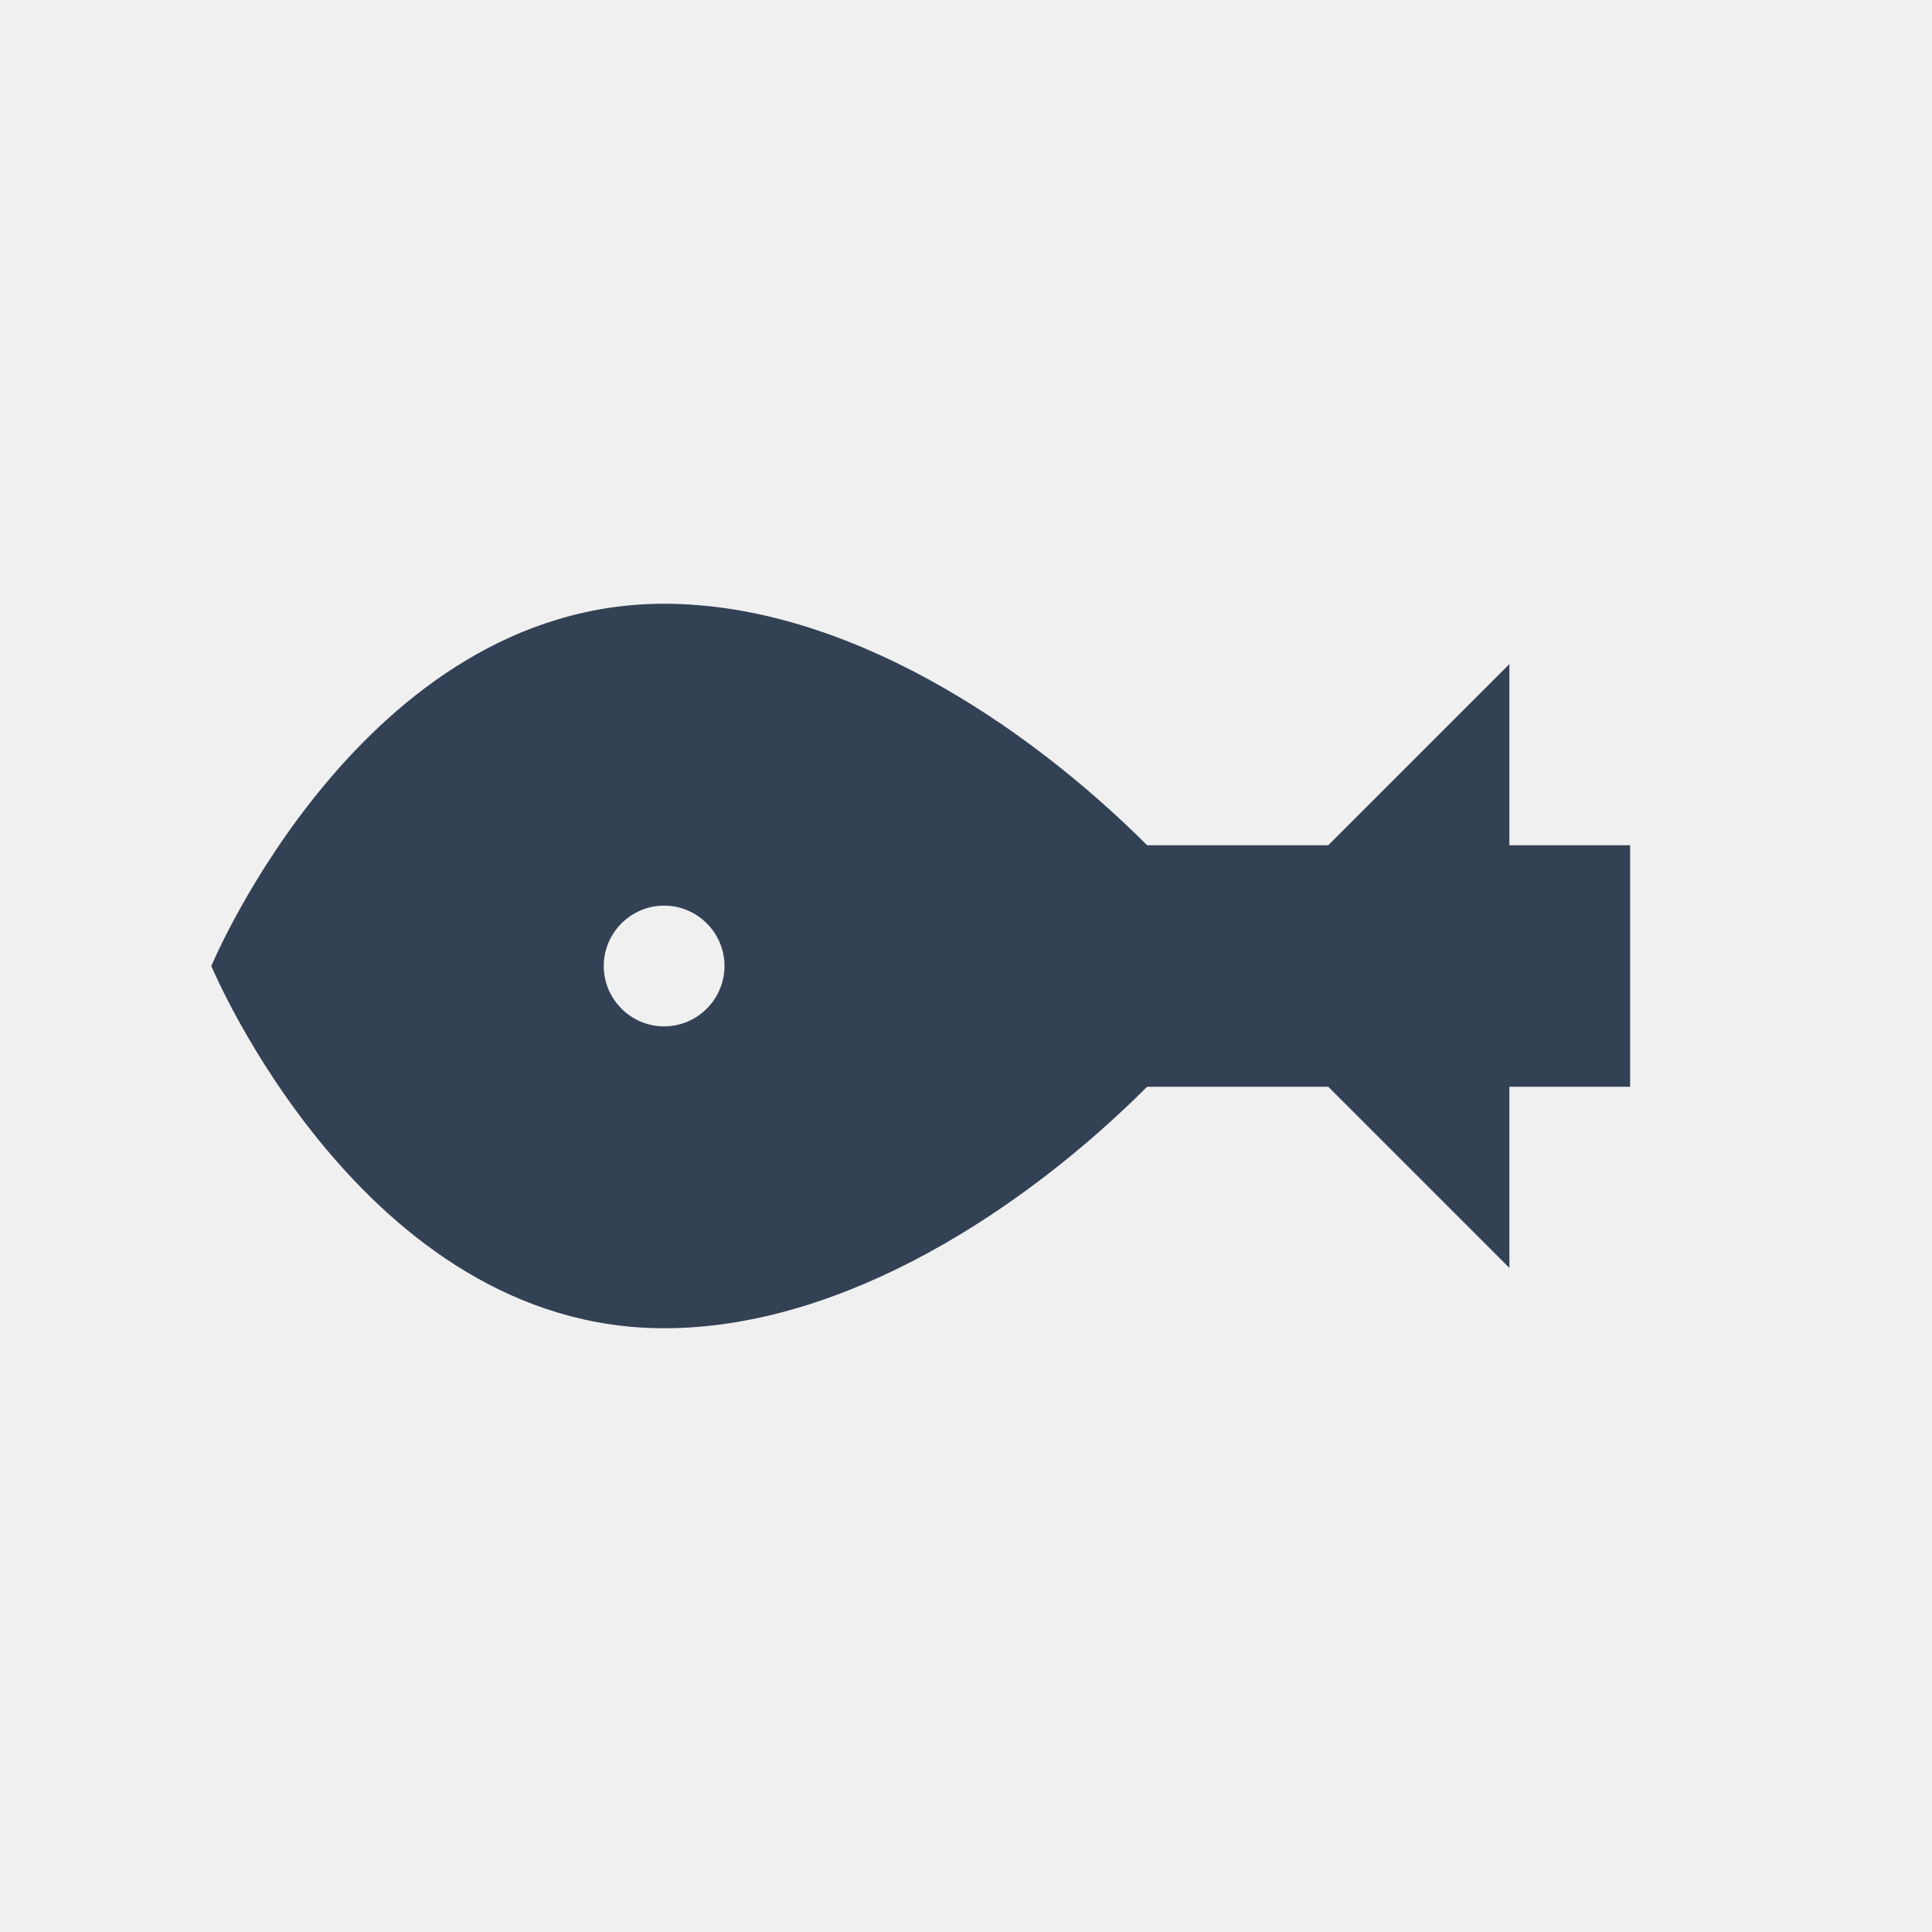
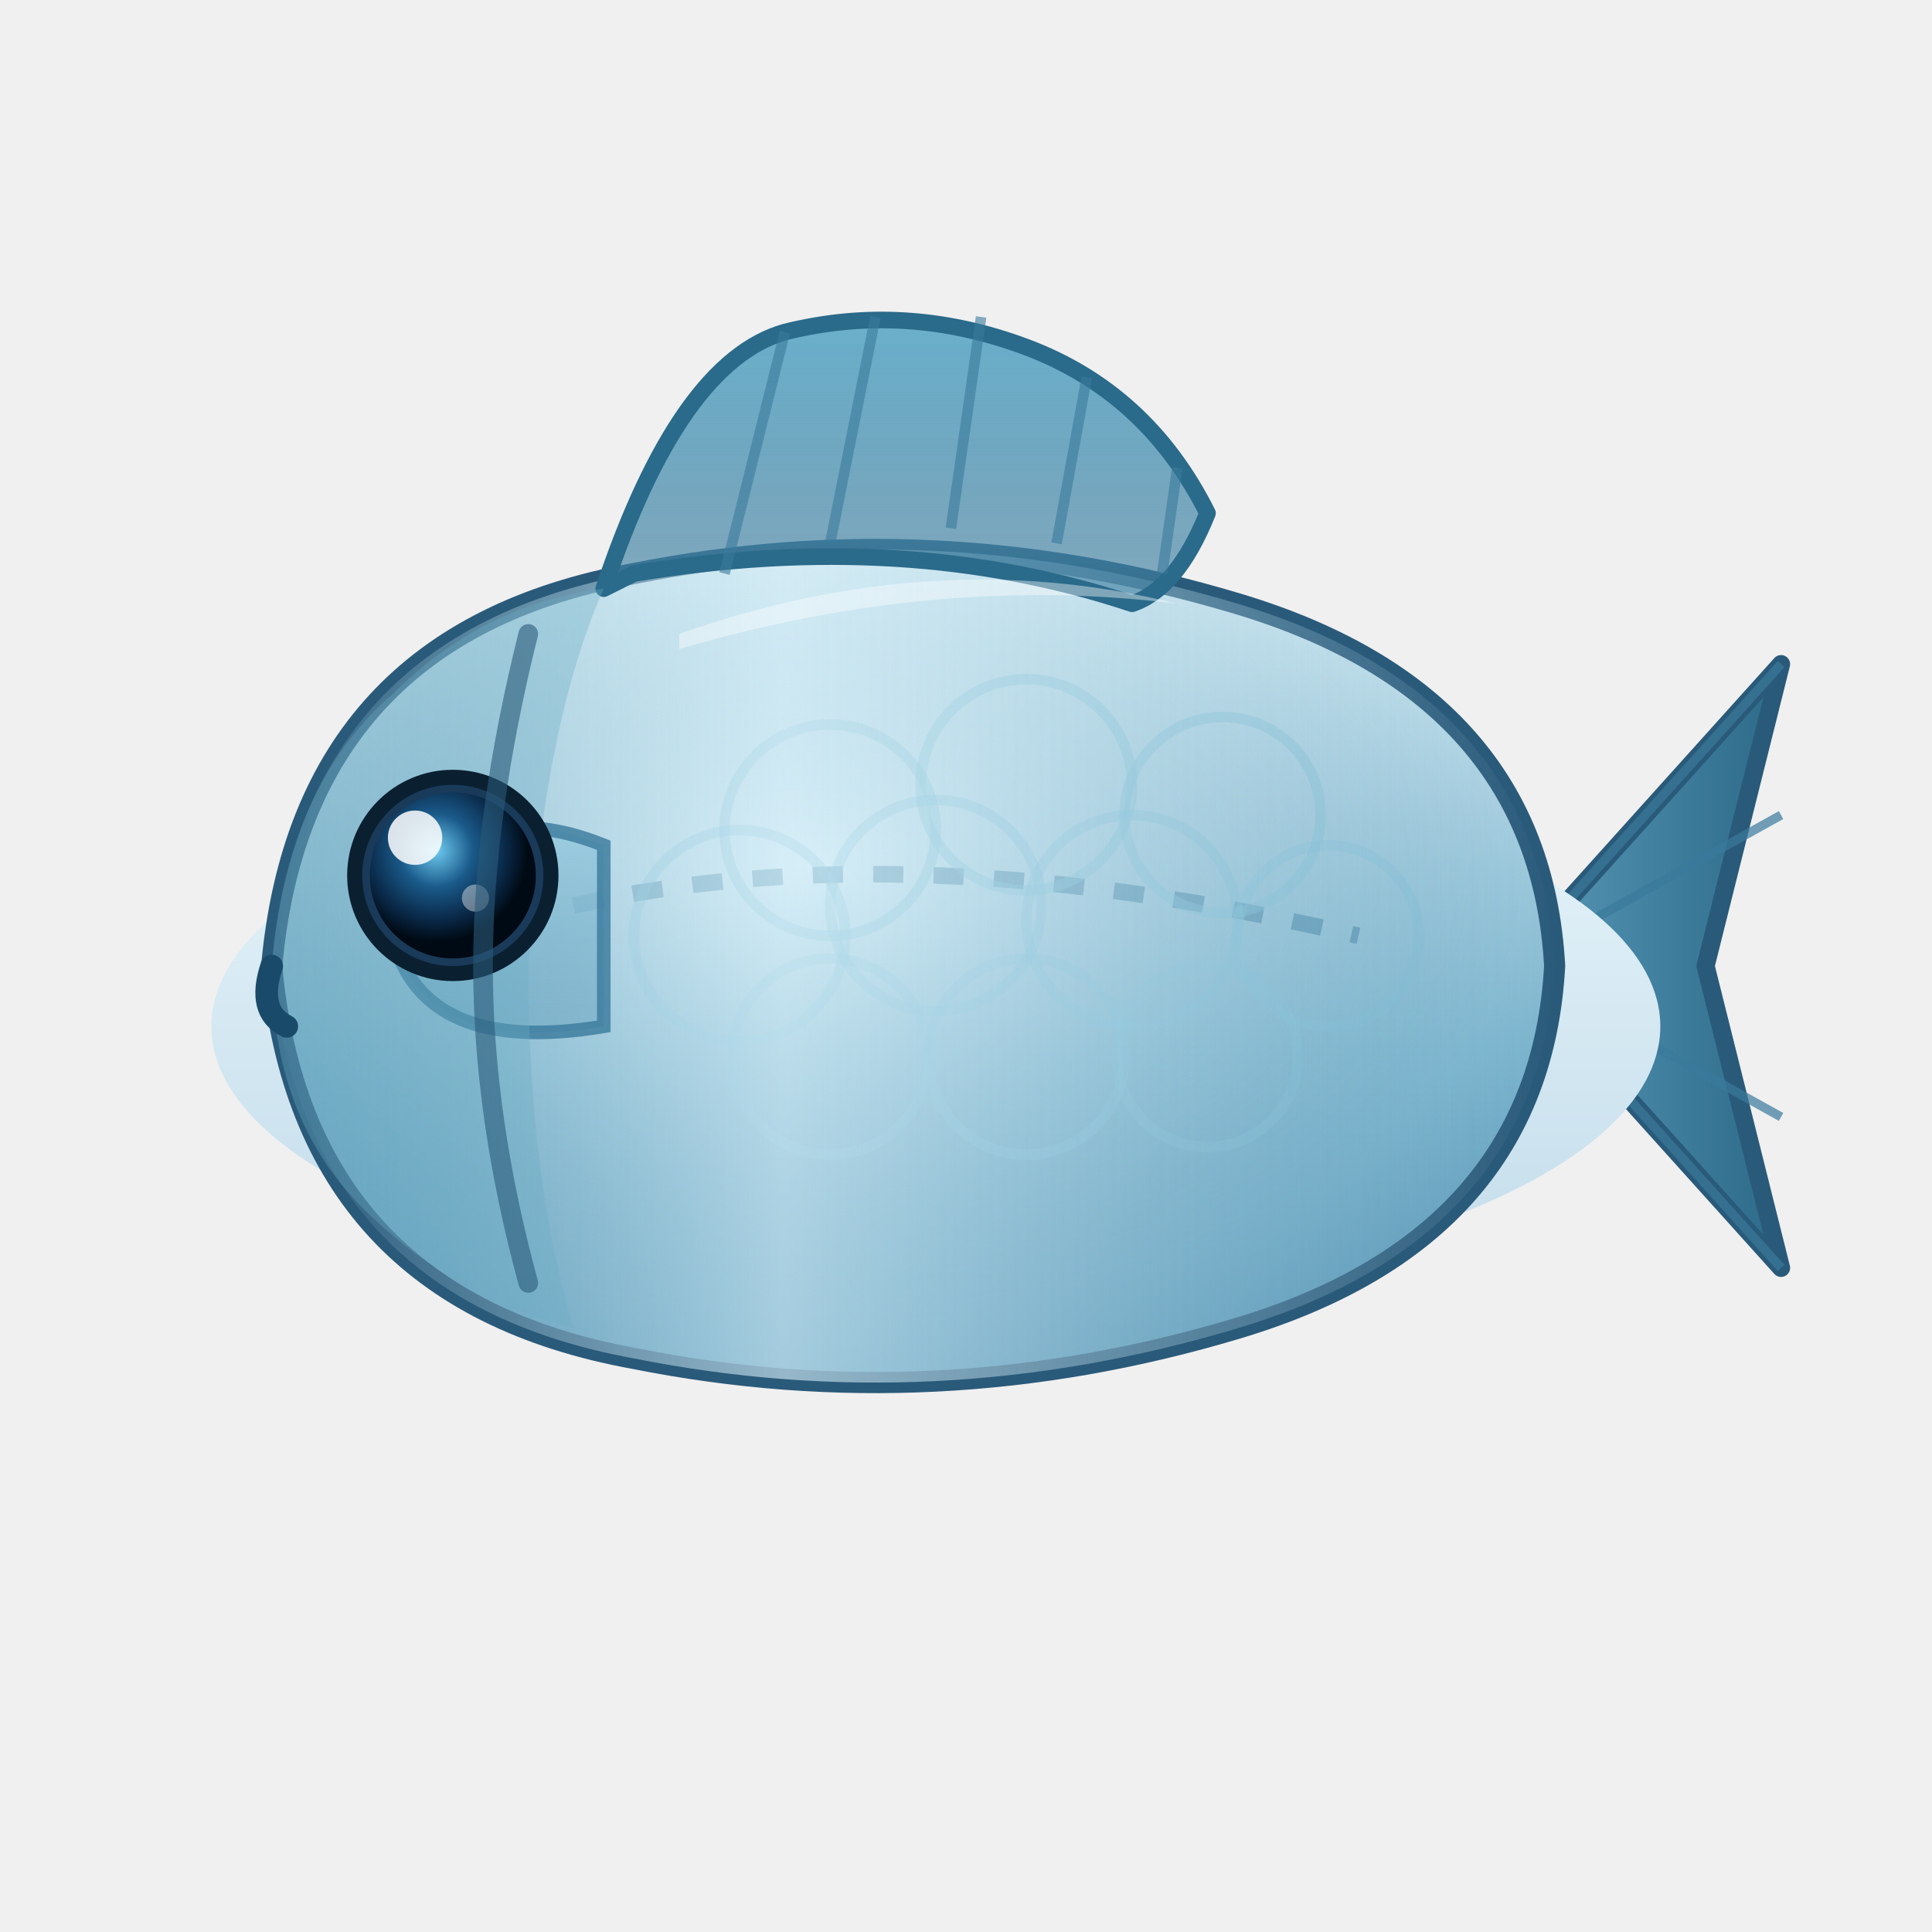
- <svg xmlns="http://www.w3.org/2000/svg" viewBox="0 0 64 64">
-   <path fill="#334155" fill-rule="evenodd" d="M7 32 C7 32 12 20 22 20 C28 20 34 24 38 28 L44 28 L50 22 L50 28 L54 28 L54 36 L50 36 L50 42 L44 36 L38 36 C34 40 28 44 22 44 C12 44 7 32 7 32 Z M24 32 C24 33.1 23.1 34 22 34 C20.9 34 20 33.1 20 32 C20 30.9 20.9 30 22 30 C23.1 30 24 30.9 24 32 Z" />
+ <svg xmlns="http://www.w3.org/2000/svg" viewBox="0 0 128 128">
+   <defs>
+     <linearGradient id="g_fish_body" x1="0" y1="0" x2="0" y2="1">
+       <stop offset="0%" stop-color="#d8eef5" />
+       <stop offset="30%" stop-color="#a8cfe0" />
+       <stop offset="60%" stop-color="#7ab3cc" />
+       <stop offset="100%" stop-color="#4a8aab" />
+     </linearGradient>
+     <linearGradient id="g_fish_belly" x1="0" y1="0" x2="0" y2="1">
+       <stop offset="0%" stop-color="#e8f5fb" />
+       <stop offset="100%" stop-color="#c2dcea" />
+     </linearGradient>
+     <linearGradient id="g_fish_sheen" x1="0" y1="0" x2="1" y2="0">
+       <stop offset="0%" stop-color="#b8e0f0" stop-opacity="0" />
+       <stop offset="40%" stop-color="#e0f7ff" stop-opacity="0.85" />
+       <stop offset="100%" stop-color="#b8e0f0" stop-opacity="0" />
+     </linearGradient>
+     <linearGradient id="g_fish_tail" x1="0" y1="0" x2="1" y2="0">
+       <stop offset="0%" stop-color="#5a9ab8" />
+       <stop offset="100%" stop-color="#2d6a8a" />
+     </linearGradient>
+     <linearGradient id="g_fish_dfin" x1="0" y1="0" x2="0" y2="1">
+       <stop offset="0%" stop-color="#6ab0cc" />
+       <stop offset="100%" stop-color="#3a7a9c" stop-opacity="0.6" />
+     </linearGradient>
+     <linearGradient id="g_fish_pfin" x1="0" y1="0" x2="0" y2="1">
+       <stop offset="0%" stop-color="#9acce0" stop-opacity="0.9" />
+       <stop offset="100%" stop-color="#5a9ab8" stop-opacity="0.4" />
+     </linearGradient>
+     <radialGradient id="g_fish_eye" cx="40%" cy="35%" r="55%">
+       <stop offset="0%" stop-color="#6ecbf0" />
+       <stop offset="40%" stop-color="#1a5a8a" />
+       <stop offset="75%" stop-color="#0a2a4a" />
+       <stop offset="100%" stop-color="#000a14" />
+     </radialGradient>
+     <radialGradient id="g_fish_scale1" cx="50%" cy="30%" r="70%">
+       <stop offset="0%" stop-color="#ffffff" stop-opacity="0.3" />
+       <stop offset="100%" stop-color="#5a9ab8" stop-opacity="0" />
+     </radialGradient>
+     <radialGradient id="g_fish_depth" cx="42%" cy="38%" r="55%">
+       <stop offset="0%" stop-color="#e8f5fb" stop-opacity="0.6" />
+       <stop offset="100%" stop-color="#2d6a8a" stop-opacity="0" />
+     </radialGradient>
+   </defs>
+   <path d="M100,64 L118,44 L113,64 L118,84 Z" fill="url(#g_fish_tail)" stroke="#2a5a7a" stroke-width="1.2" stroke-linejoin="round" />
+   <line x1="100" y1="64" x2="118" y2="44" stroke="#3a7a9c" stroke-width="0.6" stroke-opacity="0.7" />
+   <line x1="100" y1="64" x2="118" y2="54" stroke="#3a7a9c" stroke-width="0.6" stroke-opacity="0.7" />
+   <line x1="100" y1="64" x2="118" y2="74" stroke="#3a7a9c" stroke-width="0.6" stroke-opacity="0.7" />
+   <line x1="100" y1="64" x2="118" y2="84" stroke="#3a7a9c" stroke-width="0.6" stroke-opacity="0.7" />
+   <path d="M68,72 Q75,85 60,90 Q65,80 63,74 Z" fill="url(#g_fish_pfin)" stroke="#3a7a9c" stroke-width="0.9" stroke-opacity="0.7" />
+   <path d="M52,68 Q46,80 38,83 Q43,74 48,70 Z" fill="url(#g_fish_pfin)" stroke="#3a7a9c" stroke-width="0.9" stroke-opacity="0.7" />
+   <ellipse cx="62" cy="68" rx="48" ry="18" fill="url(#g_fish_belly)" stroke="none" />
+   <path d="M18,64 Q20,42 42,38 Q62,34 82,40 Q102,46 103,64 Q102,82 82,88 Q62,94 42,90 Q20,86 18,64 Z" fill="url(#g_fish_body)" stroke="#2a5a7a" stroke-width="1.4" />
+   <path d="M18,64 Q20,42 42,38 Q62,34 82,40 Q102,46 103,64 Q102,82 82,88 Q62,94 42,90 Q20,86 18,64 Z" fill="url(#g_fish_depth)" />
+   <path d="M38,60 Q60,55 90,62" fill="none" stroke="#3a7a9c" stroke-width="1.1" stroke-opacity="0.55" stroke-dasharray="2,2" />
+   <circle cx="55" cy="55" r="7" fill="none" stroke="#7ab8d0" stroke-width="0.7" stroke-opacity="0.45" />
+   <circle cx="68" cy="52" r="7" fill="none" stroke="#7ab8d0" stroke-width="0.7" stroke-opacity="0.45" />
+   <circle cx="81" cy="54" r="6.5" fill="none" stroke="#7ab8d0" stroke-width="0.7" stroke-opacity="0.45" />
+   <circle cx="49" cy="62" r="7" fill="none" stroke="#7ab8d0" stroke-width="0.7" stroke-opacity="0.4" />
+   <circle cx="62" cy="60" r="7" fill="none" stroke="#7ab8d0" stroke-width="0.7" stroke-opacity="0.4" />
+   <circle cx="75" cy="61" r="7" fill="none" stroke="#7ab8d0" stroke-width="0.7" stroke-opacity="0.4" />
+   <circle cx="88" cy="62" r="6" fill="none" stroke="#7ab8d0" stroke-width="0.7" stroke-opacity="0.35" />
+   <circle cx="55" cy="70" r="6.5" fill="none" stroke="#7ab8d0" stroke-width="0.7" stroke-opacity="0.35" />
+   <circle cx="68" cy="70" r="6.5" fill="none" stroke="#7ab8d0" stroke-width="0.7" stroke-opacity="0.35" />
+   <circle cx="80" cy="70" r="6" fill="none" stroke="#7ab8d0" stroke-width="0.7" stroke-opacity="0.3" />
+   <path d="M18,64 Q20,42 42,38 Q62,34 82,40 Q102,46 103,64 Q102,82 82,88 Q62,94 42,90 Q20,86 18,64 Z" fill="url(#g_fish_sheen)" opacity="0.7" />
+   <path d="M40,39 Q45,24 52,22 Q60,20 68,23 Q76,26 80,34 Q78,39 75,40 Q60,35 42,38 Z" fill="url(#g_fish_dfin)" stroke="#2a6a8a" stroke-width="1.1" stroke-linejoin="round" />
+   <line x1="48" y1="38" x2="52" y2="22" stroke="#3a7a9c" stroke-width="0.7" stroke-opacity="0.6" />
+   <line x1="55" y1="36" x2="58" y2="21" stroke="#3a7a9c" stroke-width="0.7" stroke-opacity="0.6" />
+   <line x1="63" y1="35" x2="65" y2="21" stroke="#3a7a9c" stroke-width="0.7" stroke-opacity="0.6" />
+   <line x1="70" y1="36" x2="72" y2="25" stroke="#3a7a9c" stroke-width="0.7" stroke-opacity="0.6" />
+   <line x1="77" y1="38" x2="78" y2="31" stroke="#3a7a9c" stroke-width="0.7" stroke-opacity="0.6" />
+   <path d="M40,56 Q30,52 26,62 Q28,70 40,68 Z" fill="url(#g_fish_pfin)" stroke="#3a7a9c" stroke-width="0.9" stroke-opacity="0.8" />
+   <path d="M18,64 Q19,52 26,46 Q32,40 40,39 Q36,48 35,64 Q35,78 38,88 Q30,86 24,80 Q18,74 18,64 Z" fill="#6aacc4" opacity="0.35" />
+   <path d="M18,64 Q17,67 19,68" fill="none" stroke="#1a4a6a" stroke-width="1.5" stroke-linecap="round" />
+   <circle cx="30" cy="58" r="6.5" fill="#1a3a5a" stroke="#0a2030" stroke-width="1" />
+   <circle cx="30" cy="58" r="5.5" fill="url(#g_fish_eye)" />
+   <circle cx="27.5" cy="55.5" r="1.8" fill="white" opacity="0.85" />
+   <circle cx="31.5" cy="59.5" r="0.9" fill="white" opacity="0.4" />
+   <path d="M35,42 Q32,54 32,64 Q32,74 35,85" fill="none" stroke="#2a5a7a" stroke-width="1.3" stroke-opacity="0.6" stroke-linecap="round" />
+   <path d="M45,42 Q62,36 78,40 Q62,38 45,43 Z" fill="white" opacity="0.4" />
</svg>
